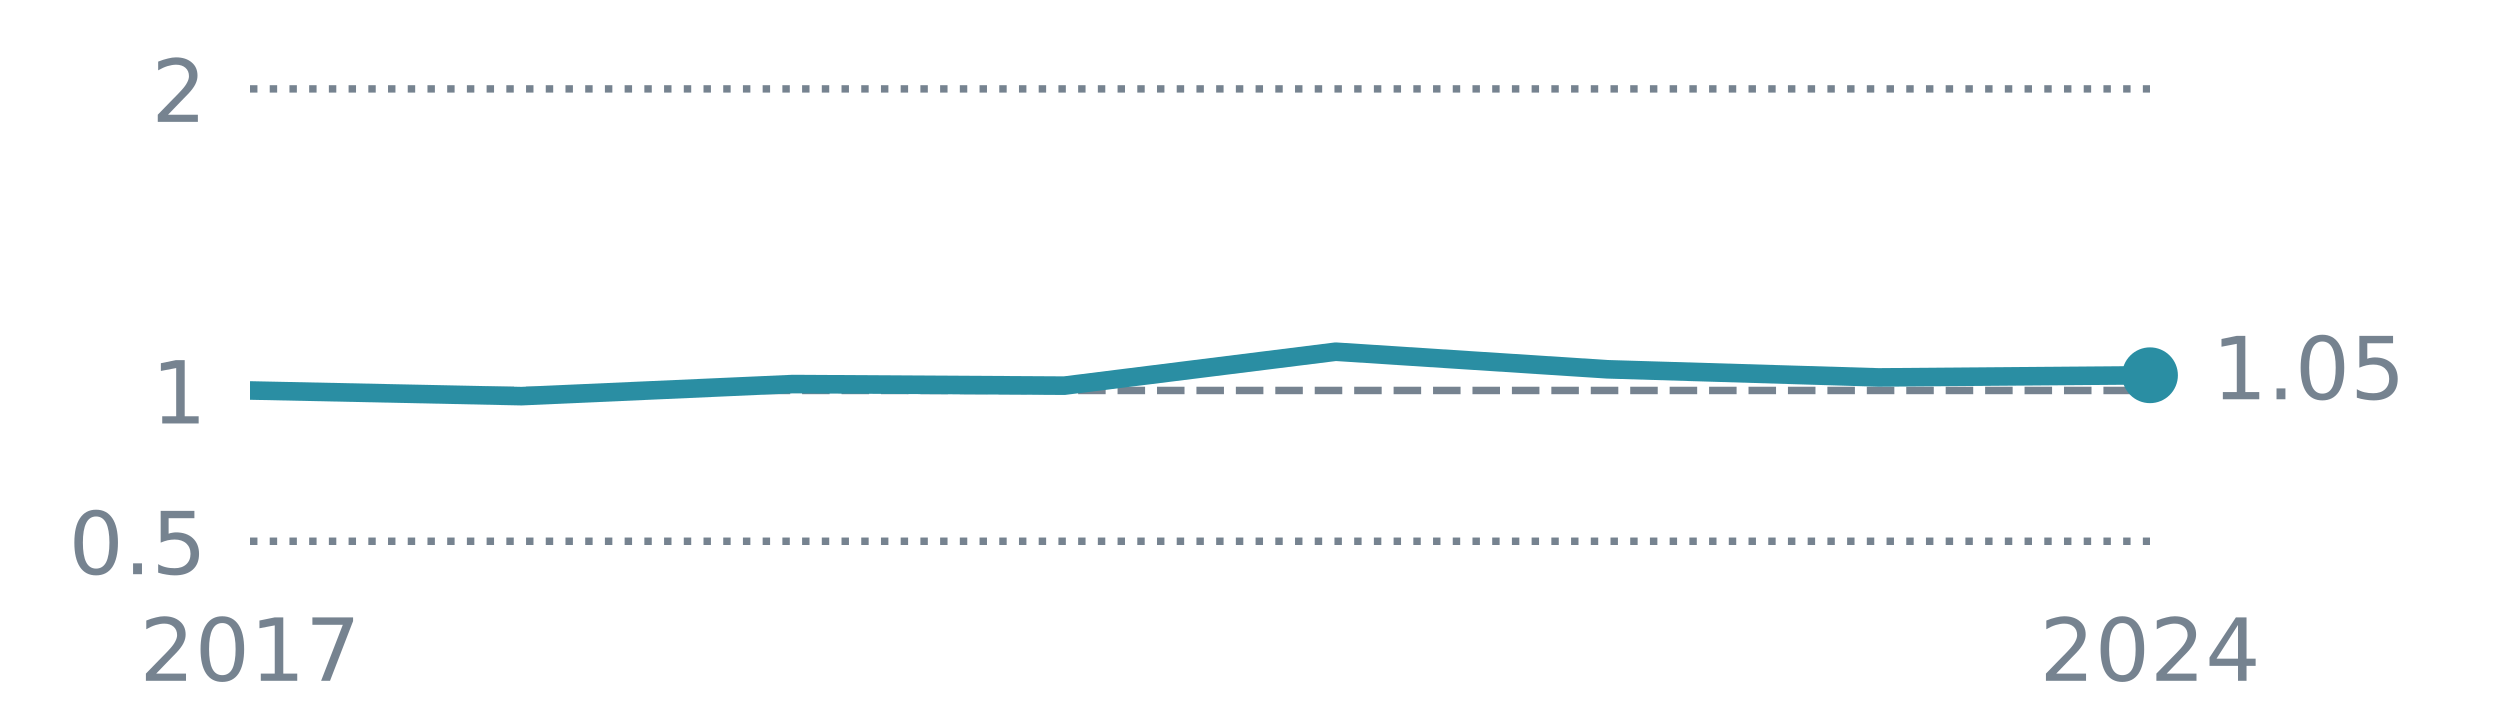
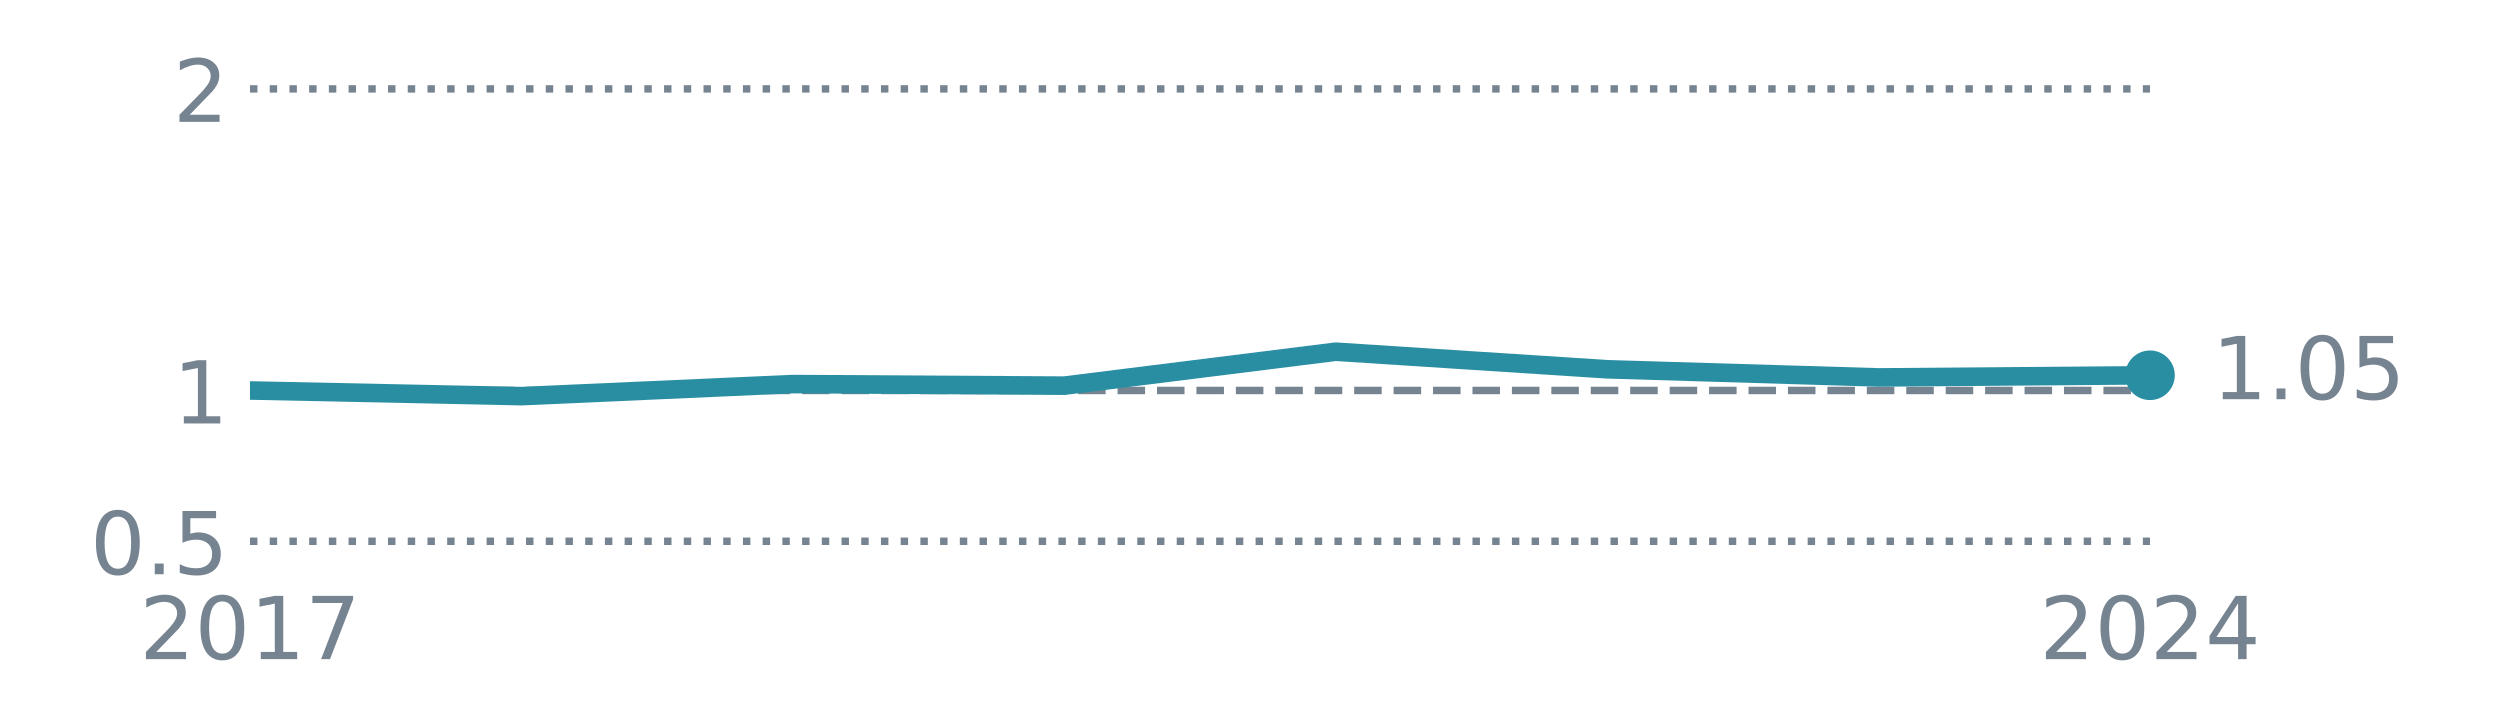
- <svg xmlns="http://www.w3.org/2000/svg" xmlns:xlink="http://www.w3.org/1999/xlink" width="201.6pt" height="57.6pt" viewBox="0 0 201.6 57.6" version="1.1">
+ <svg xmlns="http://www.w3.org/2000/svg" xmlns:xlink="http://www.w3.org/1999/xlink" width="403.2pt" height="115.2pt" viewBox="0 0 403.2 115.2" version="1.1">
  <defs>
    <style type="text/css">*{stroke-linejoin: round; stroke-linecap: butt}</style>
  </defs>
  <g id="figure_1">
    <g id="patch_1">
-       <path d="M 0 57.6  L 201.6 57.6  L 201.6 0  L 0 0  L 0 57.6  z " style="fill: none" />
+       <path d="M 0 115.2  L 403.2 115.2  L 403.2 0  L 0 0  L 0 115.2  z " style="fill: none" />
    </g>
    <g id="axes_1">
      <g id="patch_2">
-         <path d="M 20.16 46.08  L 173.376 46.08  L 173.376 2.304  L 20.16 2.304  L 20.16 46.08  z " style="fill: none" />
+         <path d="M 40.32 92.16  L 346.752 92.16  L 346.752 4.608  L 40.32 4.608  L 40.32 92.16  z " style="fill: none" />
      </g>
      <g id="matplotlib.axis_1">
        <g id="xtick_1">
          <g id="line2d_1" />
          <g id="text_1">
-             <text style="font-size: 7px; font-family: 'DejaVu Sans', 'Bitstream Vera Sans', 'Computer Modern Sans Serif', 'Lucida Grande', 'Verdana', 'Geneva', 'Lucid', 'Arial', 'Helvetica', 'Avant Garde', sans-serif; text-anchor: middle; fill: #768390" x="20.16" y="54.899" transform="rotate(-0 20.16 54.89891)">2017</text>
+             <text style="font-size: 14px; font-family: 'DejaVu Sans', 'Bitstream Vera Sans', 'Computer Modern Sans Serif', 'Lucida Grande', 'Verdana', 'Geneva', 'Lucid', 'Arial', 'Helvetica', 'Avant Garde', sans-serif; text-anchor: middle; fill: #768390" x="40.32" y="106.298" transform="rotate(-0 40.32 106.2978)">2017</text>
          </g>
        </g>
        <g id="xtick_2">
          <g id="line2d_2" />
          <g id="text_2">
-             <text style="font-size: 7px; font-family: 'DejaVu Sans', 'Bitstream Vera Sans', 'Computer Modern Sans Serif', 'Lucida Grande', 'Verdana', 'Geneva', 'Lucid', 'Arial', 'Helvetica', 'Avant Garde', sans-serif; text-anchor: middle; fill: #768390" x="173.376" y="54.899" transform="rotate(-0 173.376 54.89891)">2024</text>
+             <text style="font-size: 14px; font-family: 'DejaVu Sans', 'Bitstream Vera Sans', 'Computer Modern Sans Serif', 'Lucida Grande', 'Verdana', 'Geneva', 'Lucid', 'Arial', 'Helvetica', 'Avant Garde', sans-serif; text-anchor: middle; fill: #768390" x="346.752" y="106.298" transform="rotate(-0 346.752 106.2978)">2024</text>
          </g>
        </g>
      </g>
      <g id="matplotlib.axis_2">
        <g id="ytick_1">
          <g id="line2d_3" />
          <g id="text_3">
-             <text style="font-size: 7px; font-family: 'DejaVu Sans', 'Bitstream Vera Sans', 'Computer Modern Sans Serif', 'Lucida Grande', 'Verdana', 'Geneva', 'Lucid', 'Arial', 'Helvetica', 'Avant Garde', sans-serif; text-anchor: end; fill: #768390" x="16.66" y="46.307" transform="rotate(-0 16.66 46.30745)">0.5</text>
+             <text style="font-size: 14px; font-family: 'DejaVu Sans', 'Bitstream Vera Sans', 'Computer Modern Sans Serif', 'Lucida Grande', 'Verdana', 'Geneva', 'Lucid', 'Arial', 'Helvetica', 'Avant Garde', sans-serif; text-anchor: end; fill: #768390" x="36.82" y="92.615" transform="rotate(-0 36.82 92.61491)">0.5</text>
          </g>
        </g>
        <g id="ytick_2">
          <g id="line2d_4" />
          <g id="text_4">
-             <text style="font-size: 7px; font-family: 'DejaVu Sans', 'Bitstream Vera Sans', 'Computer Modern Sans Serif', 'Lucida Grande', 'Verdana', 'Geneva', 'Lucid', 'Arial', 'Helvetica', 'Avant Garde', sans-serif; text-anchor: end; fill: #768390" x="16.66" y="34.147" transform="rotate(-0 16.66 34.14745)">1</text>
+             <text style="font-size: 14px; font-family: 'DejaVu Sans', 'Bitstream Vera Sans', 'Computer Modern Sans Serif', 'Lucida Grande', 'Verdana', 'Geneva', 'Lucid', 'Arial', 'Helvetica', 'Avant Garde', sans-serif; text-anchor: end; fill: #768390" x="36.82" y="68.295" transform="rotate(-0 36.82 68.29491)">1</text>
          </g>
        </g>
        <g id="ytick_3">
          <g id="line2d_5" />
          <g id="text_5">
-             <text style="font-size: 7px; font-family: 'DejaVu Sans', 'Bitstream Vera Sans', 'Computer Modern Sans Serif', 'Lucida Grande', 'Verdana', 'Geneva', 'Lucid', 'Arial', 'Helvetica', 'Avant Garde', sans-serif; text-anchor: end; fill: #768390" x="16.66" y="9.827" transform="rotate(-0 16.66 9.827453)">2</text>
+             <text style="font-size: 14px; font-family: 'DejaVu Sans', 'Bitstream Vera Sans', 'Computer Modern Sans Serif', 'Lucida Grande', 'Verdana', 'Geneva', 'Lucid', 'Arial', 'Helvetica', 'Avant Garde', sans-serif; text-anchor: end; fill: #768390" x="36.82" y="19.655" transform="rotate(-0 36.82 19.65491)">2</text>
          </g>
        </g>
      </g>
      <g id="line2d_6">
-         <path d="M 20.16 31.488  L 173.376 31.488  " clip-path="url(#p407713ae3b)" style="fill: none; stroke-dasharray: 2.22,0.96; stroke-dashoffset: 0; stroke: #768390; stroke-width: 0.6" />
+         <path d="M 40.32 62.976  L 346.752 62.976  " clip-path="url(#p6101e0808b)" style="fill: none; stroke-dasharray: 4.44,1.92; stroke-dashoffset: 0; stroke: #768390; stroke-width: 1.2" />
      </g>
      <g id="line2d_7">
-         <path d="M 20.16 43.648  L 173.376 43.648  " clip-path="url(#p407713ae3b)" style="fill: none; stroke-dasharray: 0.6,0.99; stroke-dashoffset: 0; stroke: #768390; stroke-width: 0.6" />
+         <path d="M 40.32 87.296  L 346.752 87.296  " clip-path="url(#p6101e0808b)" style="fill: none; stroke-dasharray: 1.2,1.98; stroke-dashoffset: 0; stroke: #768390; stroke-width: 1.2" />
      </g>
      <g id="line2d_8">
-         <path d="M 20.16 7.168  L 173.376 7.168  " clip-path="url(#p407713ae3b)" style="fill: none; stroke-dasharray: 0.6,0.99; stroke-dashoffset: 0; stroke: #768390; stroke-width: 0.6" />
+         <path d="M 40.32 14.336  L 346.752 14.336  " clip-path="url(#p6101e0808b)" style="fill: none; stroke-dasharray: 1.2,1.98; stroke-dashoffset: 0; stroke: #768390; stroke-width: 1.2" />
      </g>
      <g id="line2d_9">
-         <path d="M 20.16 31.488  L 42.048 31.946  L 63.936 30.971  L 85.824 31.099  L 107.712 28.362  L 129.6 29.779  L 151.488 30.436  L 173.376 30.261  " clip-path="url(#p407713ae3b)" style="fill: none; stroke: #2a8ea3; stroke-width: 1.5; stroke-linecap: square" />
+         <path d="M 40.32 62.976  L 84.096 63.891  L 127.872 61.943  L 171.648 62.198  L 215.424 56.723  L 259.2 59.557  L 302.976 60.871  L 346.752 60.523  " clip-path="url(#p6101e0808b)" style="fill: none; stroke: #2a8ea3; stroke-width: 3; stroke-linecap: square" />
      </g>
      <g id="line2d_10">
        <defs>
-           <path id="m76ef096cbc" d="M 0 1.75  C 0.464 1.75 0.909 1.566 1.237 1.237  C 1.566 0.909 1.75 0.464 1.75 0  C 1.75 -0.464 1.566 -0.909 1.237 -1.237  C 0.909 -1.566 0.464 -1.75 0 -1.75  C -0.464 -1.75 -0.909 -1.566 -1.237 -1.237  C -1.566 -0.909 -1.75 -0.464 -1.75 0  C -1.75 0.464 -1.566 0.909 -1.237 1.237  C -0.909 1.566 -0.464 1.75 0 1.75  z " style="stroke: #2a8ea3" />
+           <path id="mbe83ac00b5" d="M 0 3.5  C 0.928 3.5 1.819 3.131 2.475 2.475  C 3.131 1.819 3.5 0.928 3.5 0  C 3.5 -0.928 3.131 -1.819 2.475 -2.475  C 1.819 -3.131 0.928 -3.5 0 -3.5  C -0.928 -3.5 -1.819 -3.131 -2.475 -2.475  C -3.131 -1.819 -3.5 -0.928 -3.5 0  C -3.5 0.928 -3.131 1.819 -2.475 2.475  C -1.819 3.131 -0.928 3.5 0 3.5  z " style="stroke: #2a8ea3" />
        </defs>
        <g>
-           <use xlink:href="#m76ef096cbc" x="173.376" y="30.261" style="fill: #2a8ea3; stroke: #2a8ea3" />
+           <use xlink:href="#mbe83ac00b5" x="346.752" y="60.523" style="fill: #2a8ea3; stroke: #2a8ea3" />
        </g>
      </g>
      <g id="text_6">
-         <text style="font-size: 7px; font-family: 'DejaVu Sans', 'Bitstream Vera Sans', 'Computer Modern Sans Serif', 'Lucida Grande', 'Verdana', 'Geneva', 'Lucid', 'Arial', 'Helvetica', 'Avant Garde', sans-serif; text-anchor: start; fill: #768390" x="178.376" y="32.193" transform="rotate(-0 178.376 32.19298)">1.05</text>
+         <text style="font-size: 14px; font-family: 'DejaVu Sans', 'Bitstream Vera Sans', 'Computer Modern Sans Serif', 'Lucida Grande', 'Verdana', 'Geneva', 'Lucid', 'Arial', 'Helvetica', 'Avant Garde', sans-serif; text-anchor: start; fill: #768390" x="356.752" y="64.386" transform="rotate(-0 356.752 64.38595)">1.05</text>
      </g>
    </g>
  </g>
  <defs>
-     <clipPath id="p407713ae3b">
-       <rect x="20.16" y="2.304" width="153.216" height="43.776" />
+     <clipPath id="p6101e0808b">
+       <rect x="40.32" y="4.608" width="306.432" height="87.552" />
    </clipPath>
  </defs>
</svg>
